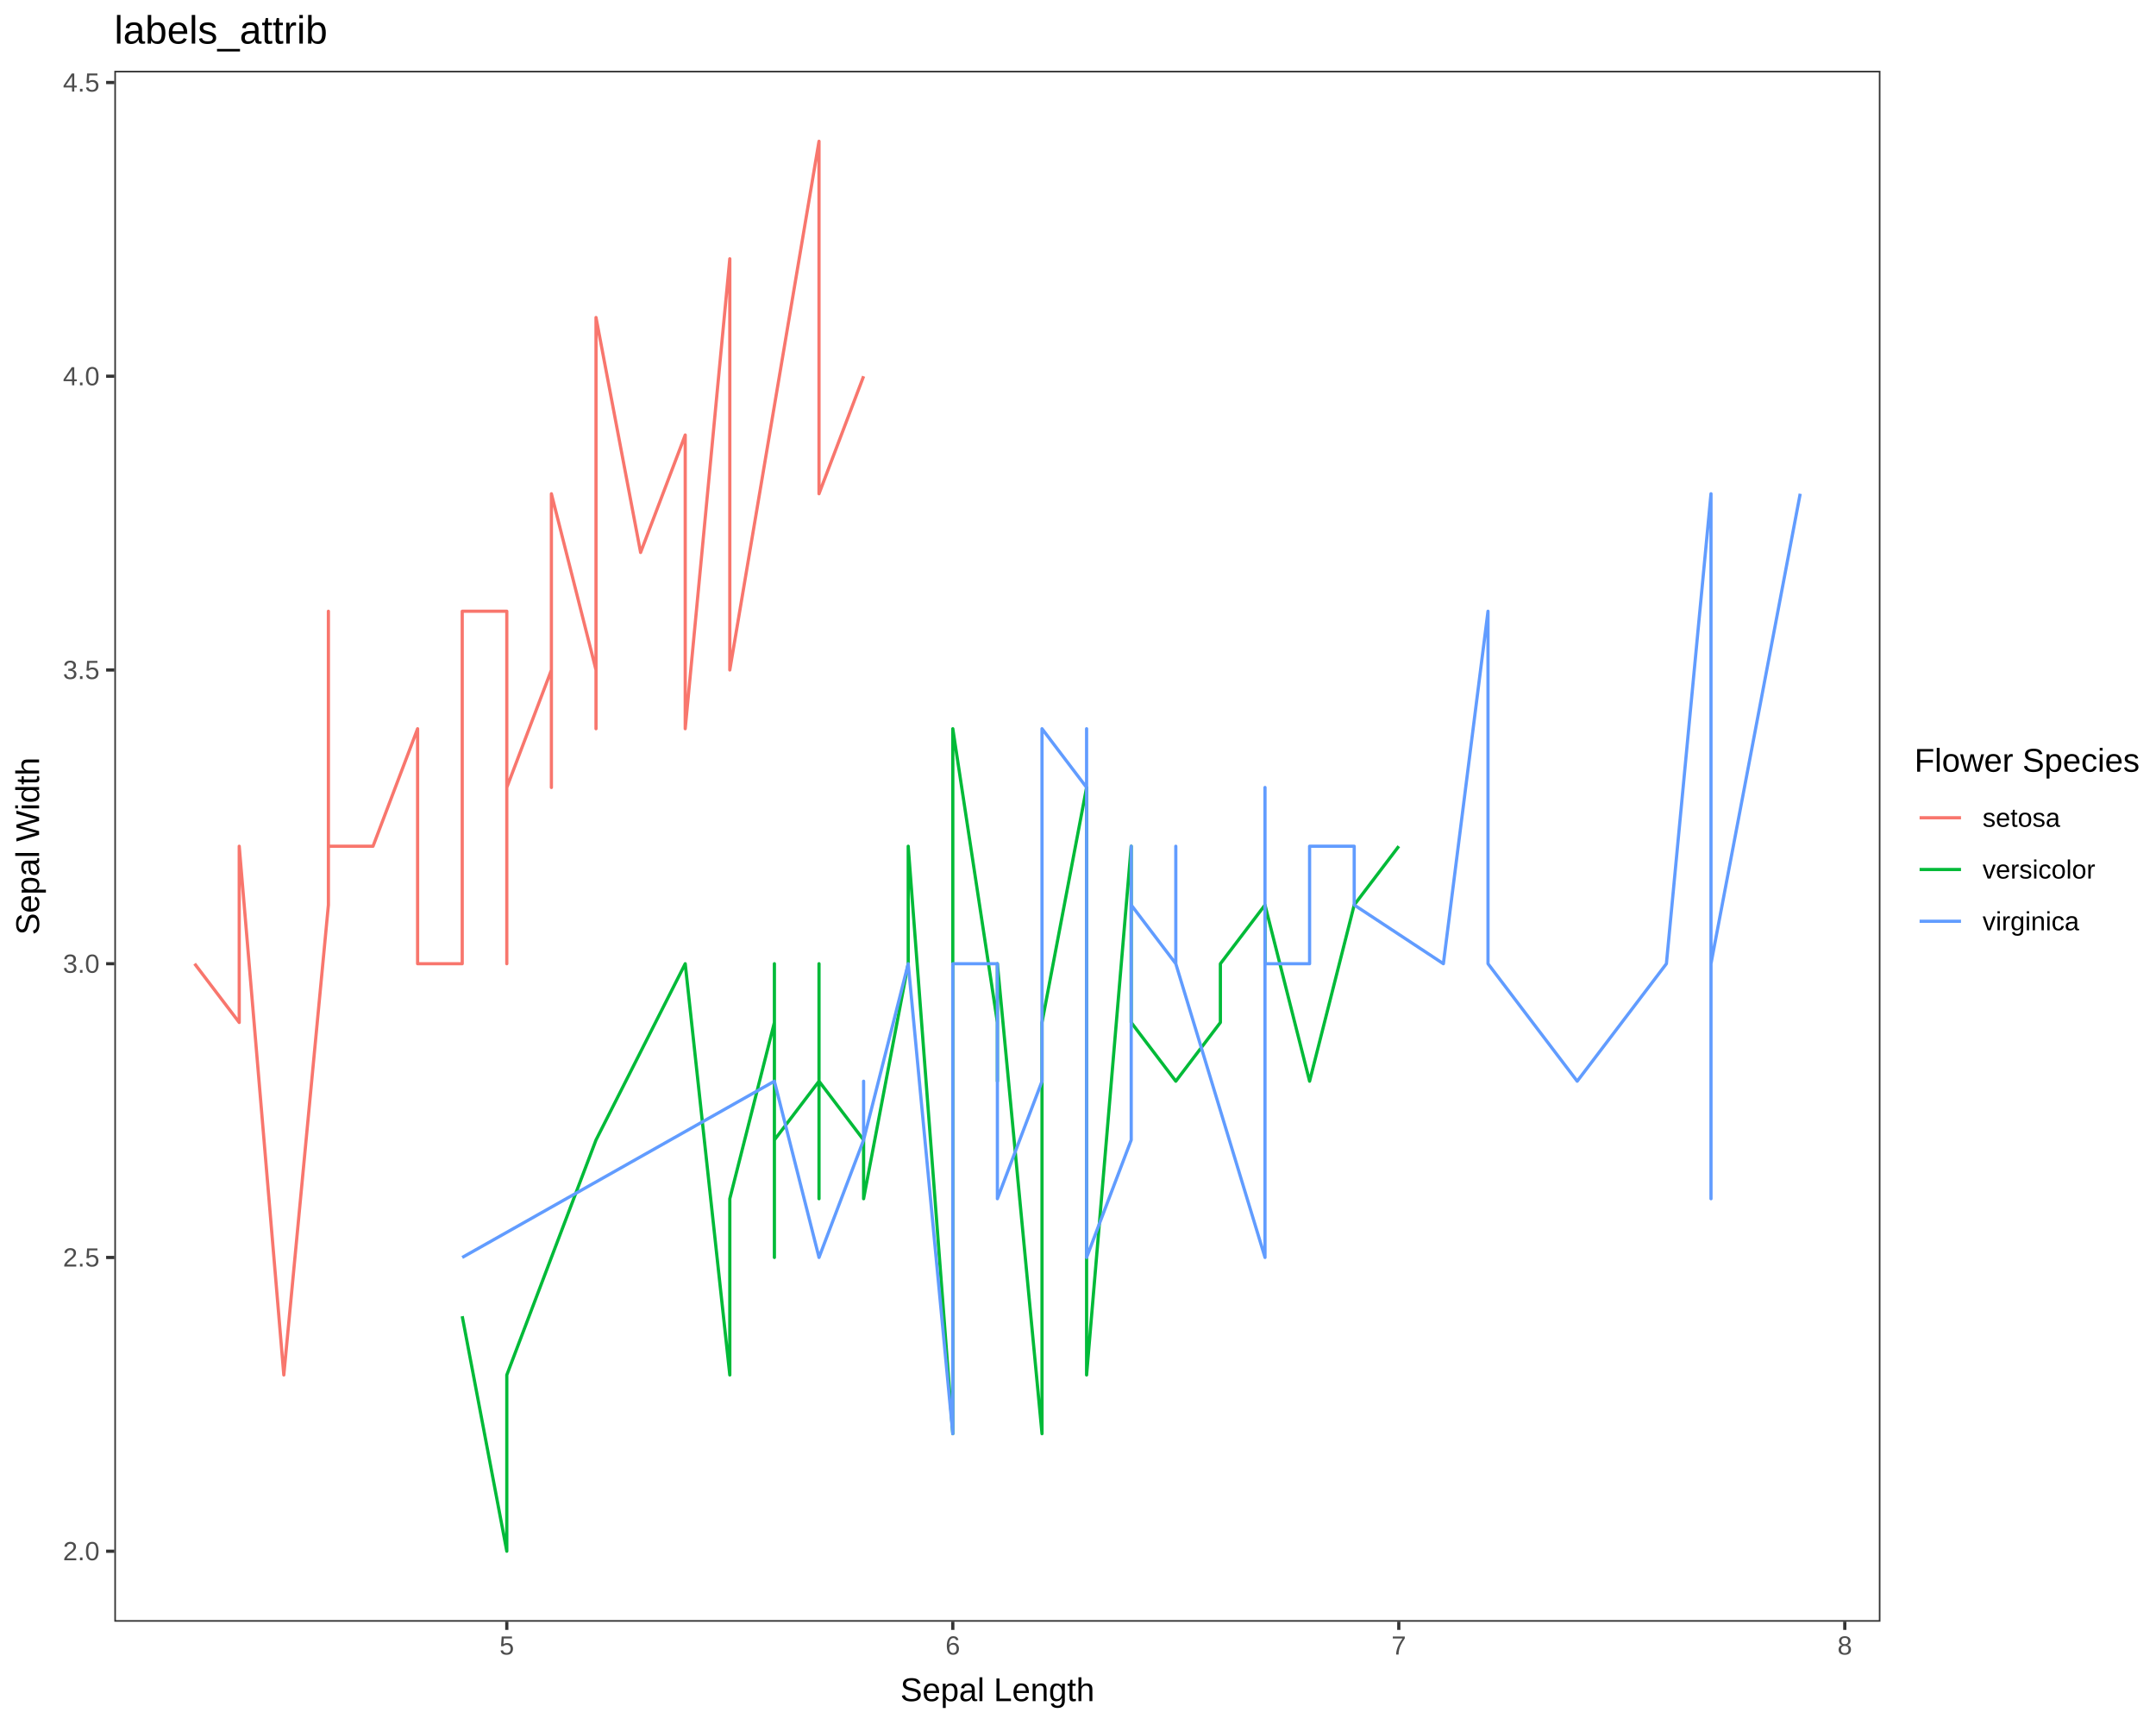
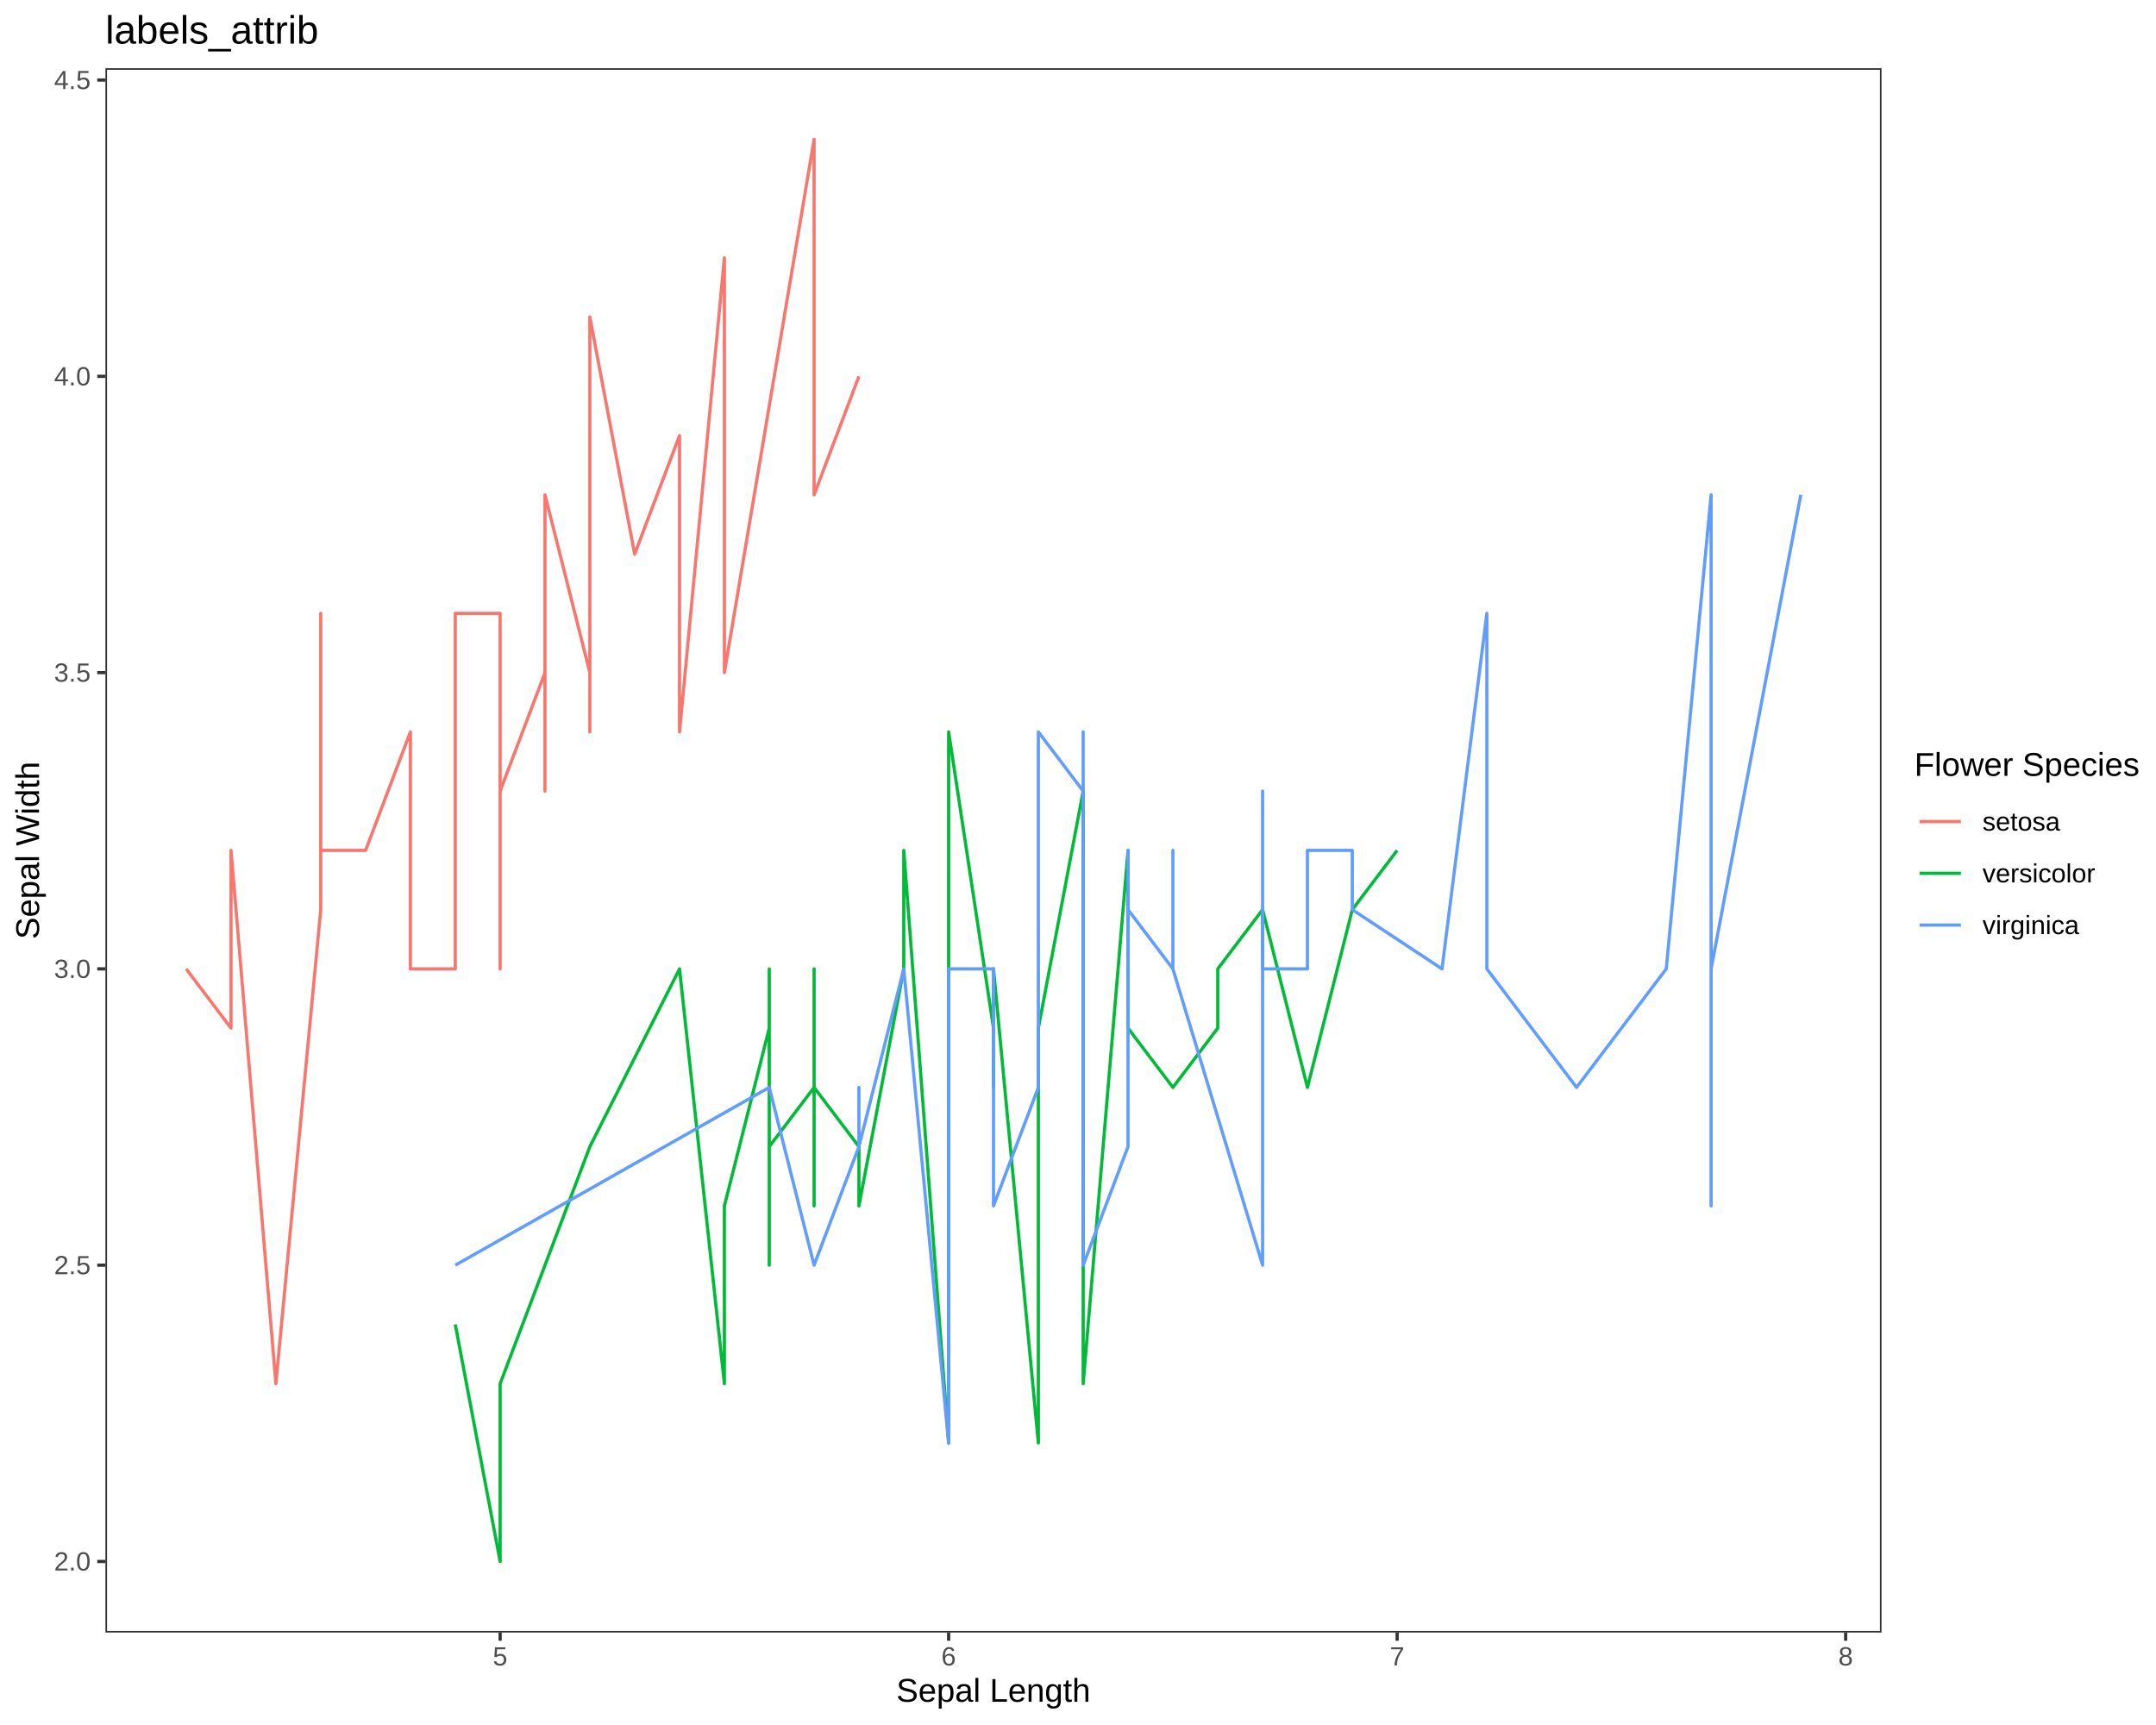
<svg xmlns="http://www.w3.org/2000/svg" viewBox="0 0 720.00 576.00">
  <defs>
    <style type="text/css">
    line, polyline, polygon, path, rect, circle {
      fill: none;
      stroke: #000000;
      stroke-linecap: round;
      stroke-linejoin: round;
      stroke-miterlimit: 10.00;
    }
  </style>
  </defs>
  <rect width="100%" height="100%" style="stroke: none; fill: #FFFFFF;" />
  <rect x="0.00" y="0.00" width="720.00" height="576.00" style="stroke-width: 1.07; stroke: #FFFFFF; fill: #FFFFFF;" />
  <defs>
-     <clipPath id="cpMzguMTh8NjI3Ljk5fDU0MS41MXwyMy42Mw==">
-       <rect x="38.18" y="23.63" width="589.80" height="517.88" />
+     <clipPath id="cpMzUuMjF8NjI4LjM0fDU0NS4xM3wyMi43Nw==">
+       <rect x="35.21" y="22.77" width="593.13" height="522.36" />
    </clipPath>
  </defs>
-   <rect x="38.18" y="23.63" width="589.80" height="517.88" style="stroke-width: 1.07; stroke: none; fill: #FFFFFF;" clip-path="url(#cpMzguMTh8NjI3Ljk5fDU0MS41MXwyMy42Mw==)" />
-   <polyline points="64.99,321.80 79.89,341.42 79.89,321.80 79.89,282.57 94.78,459.12 109.67,302.18 109.67,243.33 109.67,204.10 109.67,282.57 124.57,282.57 124.57,282.57 139.46,243.33 139.46,321.80 139.46,243.33 139.46,302.18 139.46,321.80 154.36,321.80 154.36,302.18 154.36,302.18 154.36,204.10 169.25,204.10 169.25,243.33 169.25,321.80 169.25,243.33 169.25,282.57 169.25,223.72 169.25,223.72 169.25,262.95 184.14,223.72 184.14,223.72 184.14,164.87 184.14,184.48 184.14,262.95 184.14,243.33 184.14,164.87 184.14,164.87 199.04,223.72 199.04,243.33 199.04,106.02 213.93,184.48 228.83,145.25 228.83,184.48 228.83,145.25 228.83,243.33 228.83,243.33 243.72,86.40 243.72,223.72 273.51,47.17 273.51,164.87 288.40,125.63 " style="stroke-width: 1.07; stroke: #F8766D; stroke-linecap: butt;" clip-path="url(#cpMzguMTh8NjI3Ljk5fDU0MS41MXwyMy42Mw==)" />
-   <polyline points="154.36,439.50 169.25,517.97 169.25,459.12 184.14,419.88 199.04,380.65 228.83,321.80 243.72,459.12 243.72,439.50 243.72,439.50 243.72,419.88 243.72,400.27 258.61,341.42 258.61,321.80 258.61,419.88 258.61,321.80 258.61,380.65 273.51,361.03 273.51,400.27 273.51,321.80 273.51,341.42 273.51,361.03 288.40,380.65 288.40,380.65 288.40,400.27 303.30,321.80 303.30,282.57 318.19,478.73 318.19,341.42 318.19,380.65 318.19,243.33 333.08,341.42 333.08,361.03 333.08,361.03 333.08,321.80 347.98,478.73 347.98,341.42 362.87,262.95 362.87,419.88 362.87,459.12 377.77,282.57 377.77,341.42 392.66,361.03 407.55,341.42 407.55,321.80 422.45,302.18 422.45,321.80 422.45,302.18 437.34,361.03 452.24,302.18 467.13,282.57 " style="stroke-width: 1.07; stroke: #00BA38; stroke-linecap: butt;" clip-path="url(#cpMzguMTh8NjI3Ljk5fDU0MS41MXwyMy42Mw==)" />
-   <polyline points="154.36,419.88 258.61,361.03 273.51,419.88 288.40,380.65 288.40,361.03 288.40,380.65 303.30,321.80 318.19,478.73 318.19,321.80 333.08,321.80 333.08,400.27 347.98,361.03 347.98,243.33 362.87,262.95 362.87,341.42 362.87,380.65 362.87,361.03 362.87,243.33 362.87,419.88 377.77,380.65 377.77,282.57 377.77,361.03 377.77,361.03 377.77,302.18 392.66,321.80 392.66,282.57 392.66,321.80 392.66,321.80 422.45,419.88 422.45,262.95 422.45,302.18 422.45,262.95 422.45,321.80 437.34,321.80 437.34,282.57 452.24,282.57 452.24,302.18 452.24,302.18 482.02,321.80 496.92,204.10 496.92,282.57 496.92,321.80 511.81,341.42 526.71,361.03 556.50,321.80 571.39,164.87 571.39,400.27 571.39,361.03 571.39,321.80 601.18,164.87 " style="stroke-width: 1.07; stroke: #619CFF; stroke-linecap: butt;" clip-path="url(#cpMzguMTh8NjI3Ljk5fDU0MS41MXwyMy42Mw==)" />
-   <rect x="38.18" y="23.63" width="589.80" height="517.88" style="stroke-width: 1.07; stroke: #333333;" clip-path="url(#cpMzguMTh8NjI3Ljk5fDU0MS41MXwyMy42Mw==)" />
+   <rect x="35.21" y="22.77" width="593.13" height="522.36" style="stroke-width: 1.07; stroke: none; fill: #FFFFFF;" clip-path="url(#cpMzUuMjF8NjI4LjM0fDU0NS4xM3wyMi43Nw==)" />
+   <polyline points="62.17,323.52 77.15,343.31 77.15,323.52 77.15,283.95 92.13,462.03 107.11,303.74 107.11,244.38 107.11,204.81 107.11,283.95 122.09,283.95 122.09,283.95 137.06,244.38 137.06,323.52 137.06,244.38 137.06,303.74 137.06,323.52 152.04,323.52 152.04,303.74 152.04,303.74 152.04,204.81 167.02,204.81 167.02,244.38 167.02,323.52 167.02,244.38 167.02,283.95 167.02,224.59 167.02,224.59 167.02,264.16 182.00,224.59 182.00,224.59 182.00,165.23 182.00,185.02 182.00,264.16 182.00,244.38 182.00,165.23 182.00,165.23 196.98,224.59 196.98,244.38 196.98,105.87 211.95,185.02 226.93,145.45 226.93,185.02 226.93,145.45 226.93,244.38 226.93,244.38 241.91,86.09 241.91,224.59 271.87,46.52 271.87,165.23 286.84,125.66 " style="stroke-width: 1.07; stroke: #F8766D; stroke-linecap: butt;" clip-path="url(#cpMzUuMjF8NjI4LjM0fDU0NS4xM3wyMi43Nw==)" />
+   <polyline points="152.04,442.24 167.02,521.39 167.02,462.03 182.00,422.46 196.98,382.88 226.93,323.52 241.91,462.03 241.91,442.24 241.91,442.24 241.91,422.46 241.91,402.67 256.89,343.31 256.89,323.52 256.89,422.46 256.89,323.52 256.89,382.88 271.87,363.10 271.87,402.67 271.87,323.52 271.87,343.31 271.87,363.10 286.84,382.88 286.84,382.88 286.84,402.67 301.82,323.52 301.82,283.95 316.80,481.81 316.80,343.31 316.80,382.88 316.80,244.38 331.78,343.31 331.78,363.10 331.78,363.10 331.78,323.52 346.76,481.81 346.76,343.31 361.73,264.16 361.73,422.46 361.73,462.03 376.71,283.95 376.71,343.31 391.69,363.10 406.67,343.31 406.67,323.52 421.65,303.74 421.65,323.52 421.65,303.74 436.62,363.10 451.60,303.74 466.58,283.95 " style="stroke-width: 1.07; stroke: #00BA38; stroke-linecap: butt;" clip-path="url(#cpMzUuMjF8NjI4LjM0fDU0NS4xM3wyMi43Nw==)" />
+   <polyline points="152.04,422.46 256.89,363.10 271.87,422.46 286.84,382.88 286.84,363.10 286.84,382.88 301.82,323.52 316.80,481.81 316.80,323.52 331.78,323.52 331.78,402.67 346.76,363.10 346.76,244.38 361.73,264.16 361.73,343.31 361.73,382.88 361.73,363.10 361.73,244.38 361.73,422.46 376.71,382.88 376.71,283.95 376.71,363.10 376.71,363.10 376.71,303.74 391.69,323.52 391.69,283.95 391.69,323.52 391.69,323.52 421.65,422.46 421.65,264.16 421.65,303.74 421.65,264.16 421.65,323.52 436.62,323.52 436.62,283.95 451.60,283.95 451.60,303.74 451.60,303.74 481.56,323.52 496.54,204.81 496.54,283.95 496.54,323.52 511.51,343.31 526.49,363.10 556.45,323.52 571.43,165.23 571.43,402.67 571.43,363.10 571.43,323.52 601.38,165.23 " style="stroke-width: 1.07; stroke: #619CFF; stroke-linecap: butt;" clip-path="url(#cpMzUuMjF8NjI4LjM0fDU0NS4xM3wyMi43Nw==)" />
+   <rect x="35.21" y="22.77" width="593.13" height="522.36" style="stroke-width: 1.07; stroke: #333333;" clip-path="url(#cpMzUuMjF8NjI4LjM0fDU0NS4xM3wyMi43Nw==)" />
  <defs>
    <clipPath id="cpMC4wMHw3MjAuMDB8NTc2LjAwfDAuMDA=">
      <rect x="0.00" y="0.00" width="720.00" height="576.00" />
    </clipPath>
  </defs>
  <g clip-path="url(#cpMC4wMHw3MjAuMDB8NTc2LjAwfDAuMDA=)">
-     <text x="21.02" y="520.99" style="font-size: 8.80px; fill: #4D4D4D; font-family: Liberation Sans;" textLength="12.23px" lengthAdjust="spacingAndGlyphs">2.0</text>
+     <text x="18.06" y="524.41" style="font-size: 8.80px; fill: #4D4D4D; font-family: Liberation Sans;" textLength="12.22px" lengthAdjust="spacingAndGlyphs">2.0</text>
  </g>
  <g clip-path="url(#cpMC4wMHw3MjAuMDB8NTc2LjAwfDAuMDA=)">
-     <text x="21.02" y="422.91" style="font-size: 8.80px; fill: #4D4D4D; font-family: Liberation Sans;" textLength="12.23px" lengthAdjust="spacingAndGlyphs">2.5</text>
+     <text x="18.06" y="425.48" style="font-size: 8.80px; fill: #4D4D4D; font-family: Liberation Sans;" textLength="12.22px" lengthAdjust="spacingAndGlyphs">2.5</text>
  </g>
  <g clip-path="url(#cpMC4wMHw3MjAuMDB8NTc2LjAwfDAuMDA=)">
-     <text x="21.02" y="324.83" style="font-size: 8.80px; fill: #4D4D4D; font-family: Liberation Sans;" textLength="12.23px" lengthAdjust="spacingAndGlyphs">3.0</text>
+     <text x="18.06" y="326.55" style="font-size: 8.80px; fill: #4D4D4D; font-family: Liberation Sans;" textLength="12.22px" lengthAdjust="spacingAndGlyphs">3.0</text>
  </g>
  <g clip-path="url(#cpMC4wMHw3MjAuMDB8NTc2LjAwfDAuMDA=)">
-     <text x="21.02" y="226.74" style="font-size: 8.80px; fill: #4D4D4D; font-family: Liberation Sans;" textLength="12.23px" lengthAdjust="spacingAndGlyphs">3.5</text>
+     <text x="18.06" y="227.62" style="font-size: 8.80px; fill: #4D4D4D; font-family: Liberation Sans;" textLength="12.22px" lengthAdjust="spacingAndGlyphs">3.5</text>
  </g>
  <g clip-path="url(#cpMC4wMHw3MjAuMDB8NTc2LjAwfDAuMDA=)">
-     <text x="21.02" y="128.66" style="font-size: 8.80px; fill: #4D4D4D; font-family: Liberation Sans;" textLength="12.23px" lengthAdjust="spacingAndGlyphs">4.0</text>
+     <text x="18.06" y="128.68" style="font-size: 8.80px; fill: #4D4D4D; font-family: Liberation Sans;" textLength="12.22px" lengthAdjust="spacingAndGlyphs">4.0</text>
  </g>
  <g clip-path="url(#cpMC4wMHw3MjAuMDB8NTc2LjAwfDAuMDA=)">
-     <text x="21.02" y="30.58" style="font-size: 8.80px; fill: #4D4D4D; font-family: Liberation Sans;" textLength="12.23px" lengthAdjust="spacingAndGlyphs">4.5</text>
+     <text x="18.06" y="29.75" style="font-size: 8.80px; fill: #4D4D4D; font-family: Liberation Sans;" textLength="12.22px" lengthAdjust="spacingAndGlyphs">4.5</text>
  </g>
-   <polyline points="35.44,517.97 38.18,517.97 " style="stroke-width: 1.07; stroke: #333333; stroke-linecap: butt;" clip-path="url(#cpMC4wMHw3MjAuMDB8NTc2LjAwfDAuMDA=)" />
-   <polyline points="35.44,419.88 38.18,419.88 " style="stroke-width: 1.07; stroke: #333333; stroke-linecap: butt;" clip-path="url(#cpMC4wMHw3MjAuMDB8NTc2LjAwfDAuMDA=)" />
-   <polyline points="35.44,321.80 38.18,321.80 " style="stroke-width: 1.07; stroke: #333333; stroke-linecap: butt;" clip-path="url(#cpMC4wMHw3MjAuMDB8NTc2LjAwfDAuMDA=)" />
-   <polyline points="35.44,223.72 38.18,223.72 " style="stroke-width: 1.07; stroke: #333333; stroke-linecap: butt;" clip-path="url(#cpMC4wMHw3MjAuMDB8NTc2LjAwfDAuMDA=)" />
-   <polyline points="35.44,125.63 38.18,125.63 " style="stroke-width: 1.07; stroke: #333333; stroke-linecap: butt;" clip-path="url(#cpMC4wMHw3MjAuMDB8NTc2LjAwfDAuMDA=)" />
-   <polyline points="35.44,27.55 38.18,27.55 " style="stroke-width: 1.07; stroke: #333333; stroke-linecap: butt;" clip-path="url(#cpMC4wMHw3MjAuMDB8NTc2LjAwfDAuMDA=)" />
-   <polyline points="169.25,544.25 169.25,541.51 " style="stroke-width: 1.07; stroke: #333333; stroke-linecap: butt;" clip-path="url(#cpMC4wMHw3MjAuMDB8NTc2LjAwfDAuMDA=)" />
-   <polyline points="318.19,544.25 318.19,541.51 " style="stroke-width: 1.07; stroke: #333333; stroke-linecap: butt;" clip-path="url(#cpMC4wMHw3MjAuMDB8NTc2LjAwfDAuMDA=)" />
-   <polyline points="467.13,544.25 467.13,541.51 " style="stroke-width: 1.07; stroke: #333333; stroke-linecap: butt;" clip-path="url(#cpMC4wMHw3MjAuMDB8NTc2LjAwfDAuMDA=)" />
-   <polyline points="616.07,544.25 616.07,541.51 " style="stroke-width: 1.07; stroke: #333333; stroke-linecap: butt;" clip-path="url(#cpMC4wMHw3MjAuMDB8NTc2LjAwfDAuMDA=)" />
+   <polyline points="32.47,521.39 35.21,521.39 " style="stroke-width: 1.07; stroke: #333333; stroke-linecap: butt;" clip-path="url(#cpMC4wMHw3MjAuMDB8NTc2LjAwfDAuMDA=)" />
+   <polyline points="32.47,422.46 35.21,422.46 " style="stroke-width: 1.07; stroke: #333333; stroke-linecap: butt;" clip-path="url(#cpMC4wMHw3MjAuMDB8NTc2LjAwfDAuMDA=)" />
+   <polyline points="32.47,323.52 35.21,323.52 " style="stroke-width: 1.07; stroke: #333333; stroke-linecap: butt;" clip-path="url(#cpMC4wMHw3MjAuMDB8NTc2LjAwfDAuMDA=)" />
+   <polyline points="32.47,224.59 35.21,224.59 " style="stroke-width: 1.07; stroke: #333333; stroke-linecap: butt;" clip-path="url(#cpMC4wMHw3MjAuMDB8NTc2LjAwfDAuMDA=)" />
+   <polyline points="32.47,125.66 35.21,125.66 " style="stroke-width: 1.07; stroke: #333333; stroke-linecap: butt;" clip-path="url(#cpMC4wMHw3MjAuMDB8NTc2LjAwfDAuMDA=)" />
+   <polyline points="32.47,26.73 35.21,26.73 " style="stroke-width: 1.07; stroke: #333333; stroke-linecap: butt;" clip-path="url(#cpMC4wMHw3MjAuMDB8NTc2LjAwfDAuMDA=)" />
+   <polyline points="167.02,547.87 167.02,545.13 " style="stroke-width: 1.07; stroke: #333333; stroke-linecap: butt;" clip-path="url(#cpMC4wMHw3MjAuMDB8NTc2LjAwfDAuMDA=)" />
+   <polyline points="316.80,547.87 316.80,545.13 " style="stroke-width: 1.07; stroke: #333333; stroke-linecap: butt;" clip-path="url(#cpMC4wMHw3MjAuMDB8NTc2LjAwfDAuMDA=)" />
+   <polyline points="466.58,547.87 466.58,545.13 " style="stroke-width: 1.07; stroke: #333333; stroke-linecap: butt;" clip-path="url(#cpMC4wMHw3MjAuMDB8NTc2LjAwfDAuMDA=)" />
+   <polyline points="616.36,547.87 616.36,545.13 " style="stroke-width: 1.07; stroke: #333333; stroke-linecap: butt;" clip-path="url(#cpMC4wMHw3MjAuMDB8NTc2LjAwfDAuMDA=)" />
  <g clip-path="url(#cpMC4wMHw3MjAuMDB8NTc2LjAwfDAuMDA=)">
-     <text x="166.80" y="552.49" style="font-size: 8.80px; fill: #4D4D4D; font-family: Liberation Sans;" textLength="4.89px" lengthAdjust="spacingAndGlyphs">5</text>
+     <text x="164.57" y="556.11" style="font-size: 8.80px; fill: #4D4D4D; font-family: Liberation Sans;" textLength="4.89px" lengthAdjust="spacingAndGlyphs">5</text>
  </g>
  <g clip-path="url(#cpMC4wMHw3MjAuMDB8NTc2LjAwfDAuMDA=)">
-     <text x="315.74" y="552.49" style="font-size: 8.80px; fill: #4D4D4D; font-family: Liberation Sans;" textLength="4.89px" lengthAdjust="spacingAndGlyphs">6</text>
+     <text x="314.35" y="556.11" style="font-size: 8.80px; fill: #4D4D4D; font-family: Liberation Sans;" textLength="4.89px" lengthAdjust="spacingAndGlyphs">6</text>
  </g>
  <g clip-path="url(#cpMC4wMHw3MjAuMDB8NTc2LjAwfDAuMDA=)">
-     <text x="464.68" y="552.49" style="font-size: 8.80px; fill: #4D4D4D; font-family: Liberation Sans;" textLength="4.89px" lengthAdjust="spacingAndGlyphs">7</text>
+     <text x="464.13" y="556.11" style="font-size: 8.80px; fill: #4D4D4D; font-family: Liberation Sans;" textLength="4.89px" lengthAdjust="spacingAndGlyphs">7</text>
  </g>
  <g clip-path="url(#cpMC4wMHw3MjAuMDB8NTc2LjAwfDAuMDA=)">
-     <text x="613.62" y="552.49" style="font-size: 8.80px; fill: #4D4D4D; font-family: Liberation Sans;" textLength="4.89px" lengthAdjust="spacingAndGlyphs">8</text>
+     <text x="613.92" y="556.11" style="font-size: 8.80px; fill: #4D4D4D; font-family: Liberation Sans;" textLength="4.89px" lengthAdjust="spacingAndGlyphs">8</text>
  </g>
  <g clip-path="url(#cpMC4wMHw3MjAuMDB8NTc2LjAwfDAuMDA=)">
-     <text x="300.67" y="568.03" style="font-size: 11.00px; font-family: Liberation Sans;" textLength="64.83px" lengthAdjust="spacingAndGlyphs">Sepal Length</text>
+     <text x="299.32" y="568.24" style="font-size: 11.00px; font-family: Liberation Sans;" textLength="64.91px" lengthAdjust="spacingAndGlyphs">Sepal Length</text>
  </g>
  <g clip-path="url(#cpMC4wMHw3MjAuMDB8NTc2LjAwfDAuMDA=)">
-     <text transform="translate(13.05,312.22) rotate(-90)" style="font-size: 11.00px; font-family: Liberation Sans;" textLength="59.31px" lengthAdjust="spacingAndGlyphs">Sepal Width</text>
+     <text transform="translate(13.04,313.62) rotate(-90)" style="font-size: 11.00px; font-family: Liberation Sans;" textLength="59.34px" lengthAdjust="spacingAndGlyphs">Sepal Width</text>
  </g>
-   <rect x="639.33" y="248.88" width="75.20" height="67.38" style="stroke-width: 1.07; stroke: none; fill: #FFFFFF;" clip-path="url(#cpMC4wMHw3MjAuMDB8NTc2LjAwfDAuMDA=)" />
+   <rect x="639.30" y="250.37" width="75.22" height="67.16" style="stroke-width: 1.07; stroke: none; fill: #FFFFFF;" clip-path="url(#cpMC4wMHw3MjAuMDB8NTc2LjAwfDAuMDA=)" />
  <g clip-path="url(#cpMC4wMHw3MjAuMDB8NTc2LjAwfDAuMDA=)">
-     <text x="639.33" y="257.69" style="font-size: 11.00px; font-family: Liberation Sans;" textLength="75.20px" lengthAdjust="spacingAndGlyphs">Flower Species</text>
+     <text x="639.30" y="259.07" style="font-size: 11.00px; font-family: Liberation Sans;" textLength="75.22px" lengthAdjust="spacingAndGlyphs">Flower Species</text>
  </g>
-   <rect x="639.33" y="264.42" width="17.28" height="17.28" style="stroke-width: 1.07; stroke: none; fill: #FFFFFF;" clip-path="url(#cpMC4wMHw3MjAuMDB8NTc2LjAwfDAuMDA=)" />
-   <line x1="641.05" y1="273.06" x2="654.88" y2="273.06" style="stroke-width: 1.07; stroke: #F8766D; stroke-linecap: butt;" clip-path="url(#cpMC4wMHw3MjAuMDB8NTc2LjAwfDAuMDA=)" />
-   <rect x="639.33" y="281.70" width="17.28" height="17.28" style="stroke-width: 1.07; stroke: none; fill: #FFFFFF;" clip-path="url(#cpMC4wMHw3MjAuMDB8NTc2LjAwfDAuMDA=)" />
-   <line x1="641.05" y1="290.34" x2="654.88" y2="290.34" style="stroke-width: 1.07; stroke: #00BA38; stroke-linecap: butt;" clip-path="url(#cpMC4wMHw3MjAuMDB8NTc2LjAwfDAuMDA=)" />
-   <rect x="639.33" y="298.98" width="17.28" height="17.28" style="stroke-width: 1.07; stroke: none; fill: #FFFFFF;" clip-path="url(#cpMC4wMHw3MjAuMDB8NTc2LjAwfDAuMDA=)" />
-   <line x1="641.05" y1="307.62" x2="654.88" y2="307.62" style="stroke-width: 1.07; stroke: #619CFF; stroke-linecap: butt;" clip-path="url(#cpMC4wMHw3MjAuMDB8NTc2LjAwfDAuMDA=)" />
+   <rect x="639.30" y="265.69" width="17.28" height="17.28" style="stroke-width: 1.07; stroke: none; fill: #FFFFFF;" clip-path="url(#cpMC4wMHw3MjAuMDB8NTc2LjAwfDAuMDA=)" />
+   <line x1="641.03" y1="274.33" x2="654.85" y2="274.33" style="stroke-width: 1.07; stroke: #F8766D; stroke-linecap: butt;" clip-path="url(#cpMC4wMHw3MjAuMDB8NTc2LjAwfDAuMDA=)" />
+   <rect x="639.30" y="282.97" width="17.28" height="17.28" style="stroke-width: 1.07; stroke: none; fill: #FFFFFF;" clip-path="url(#cpMC4wMHw3MjAuMDB8NTc2LjAwfDAuMDA=)" />
+   <line x1="641.03" y1="291.61" x2="654.85" y2="291.61" style="stroke-width: 1.07; stroke: #00BA38; stroke-linecap: butt;" clip-path="url(#cpMC4wMHw3MjAuMDB8NTc2LjAwfDAuMDA=)" />
+   <rect x="639.30" y="300.25" width="17.28" height="17.28" style="stroke-width: 1.07; stroke: none; fill: #FFFFFF;" clip-path="url(#cpMC4wMHw3MjAuMDB8NTc2LjAwfDAuMDA=)" />
+   <line x1="641.03" y1="308.89" x2="654.85" y2="308.89" style="stroke-width: 1.07; stroke: #619CFF; stroke-linecap: butt;" clip-path="url(#cpMC4wMHw3MjAuMDB8NTc2LjAwfDAuMDA=)" />
  <g clip-path="url(#cpMC4wMHw3MjAuMDB8NTc2LjAwfDAuMDA=)">
-     <text x="662.08" y="276.08" style="font-size: 8.80px; font-family: Liberation Sans;" textLength="25.93px" lengthAdjust="spacingAndGlyphs">setosa</text>
+     <text x="662.06" y="277.36" style="font-size: 8.80px; font-family: Liberation Sans;" textLength="25.92px" lengthAdjust="spacingAndGlyphs">setosa</text>
  </g>
  <g clip-path="url(#cpMC4wMHw3MjAuMDB8NTc2LjAwfDAuMDA=)">
-     <text x="662.08" y="293.36" style="font-size: 8.80px; font-family: Liberation Sans;" textLength="37.65px" lengthAdjust="spacingAndGlyphs">versicolor</text>
+     <text x="662.06" y="294.64" style="font-size: 8.80px; font-family: Liberation Sans;" textLength="37.64px" lengthAdjust="spacingAndGlyphs">versicolor</text>
  </g>
  <g clip-path="url(#cpMC4wMHw3MjAuMDB8NTc2LjAwfDAuMDA=)">
-     <text x="662.08" y="310.64" style="font-size: 8.80px; font-family: Liberation Sans;" textLength="32.28px" lengthAdjust="spacingAndGlyphs">virginica</text>
+     <text x="662.06" y="311.92" style="font-size: 8.80px; font-family: Liberation Sans;" textLength="32.27px" lengthAdjust="spacingAndGlyphs">virginica</text>
  </g>
  <g clip-path="url(#cpMC4wMHw3MjAuMDB8NTc2LjAwfDAuMDA=)">
-     <text x="38.18" y="14.56" style="font-size: 13.20px; font-family: Liberation Sans;" textLength="71.18px" lengthAdjust="spacingAndGlyphs">labels_attrib</text>
+     <text x="35.21" y="14.56" style="font-size: 13.20px; font-family: Liberation Sans;" textLength="71.08px" lengthAdjust="spacingAndGlyphs">labels_attrib</text>
  </g>
</svg>
